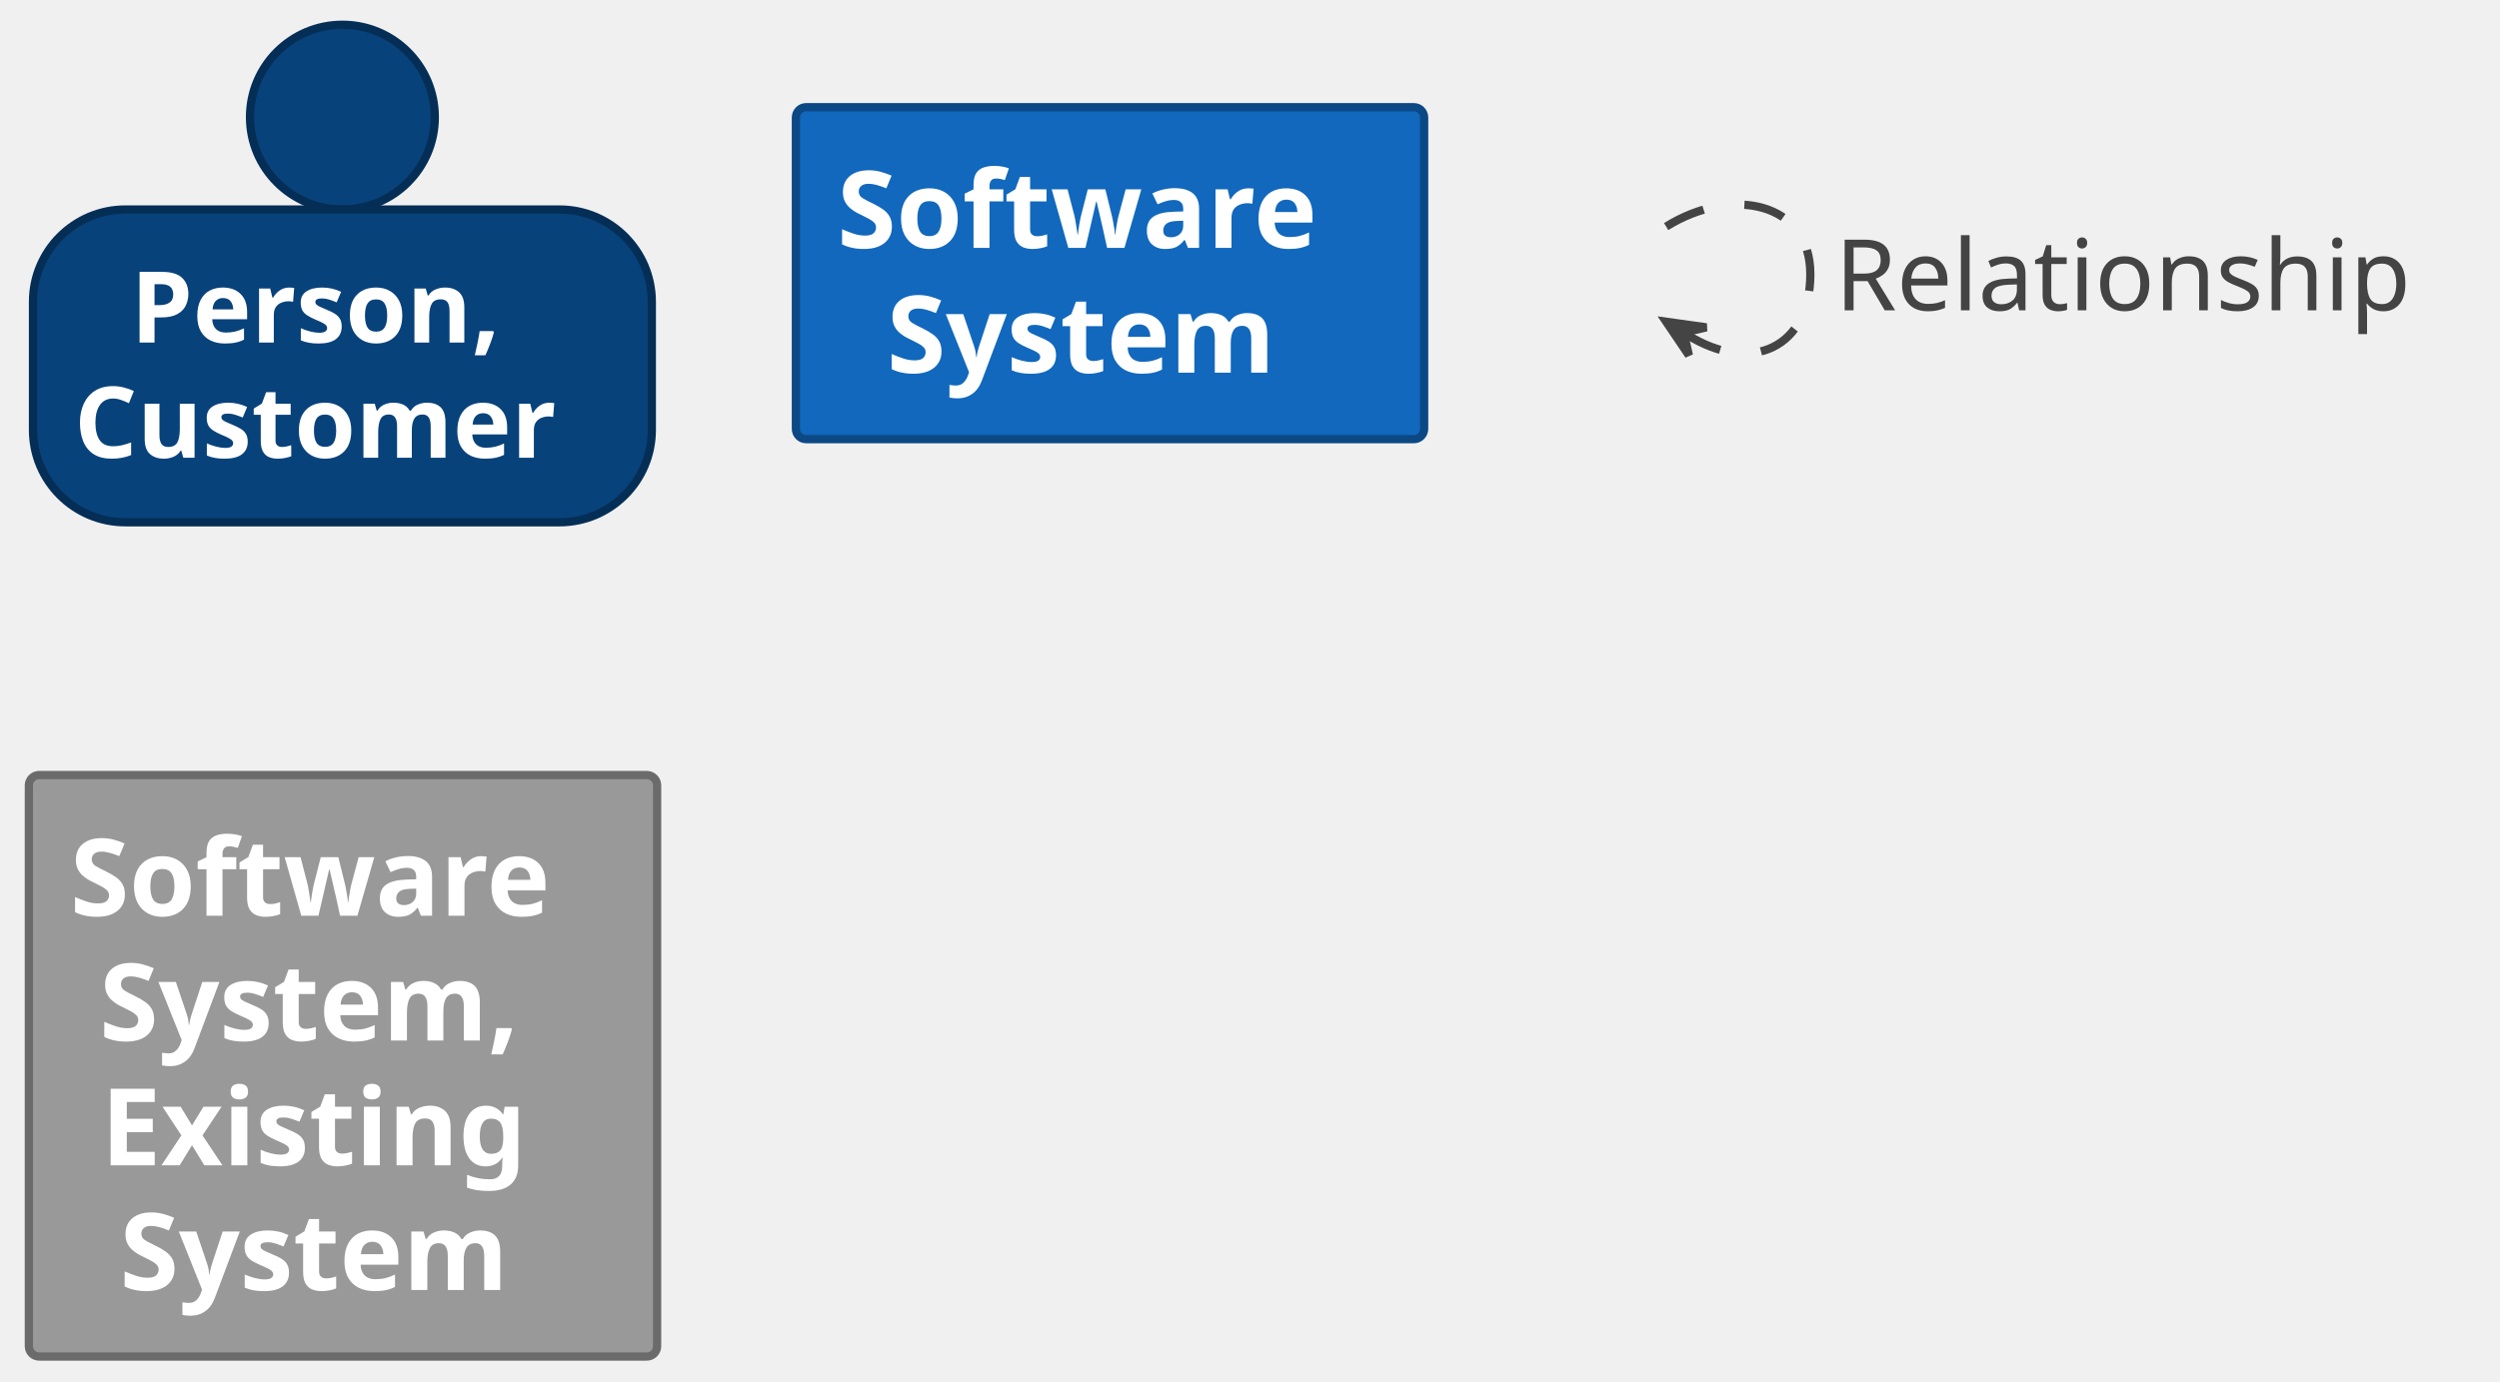
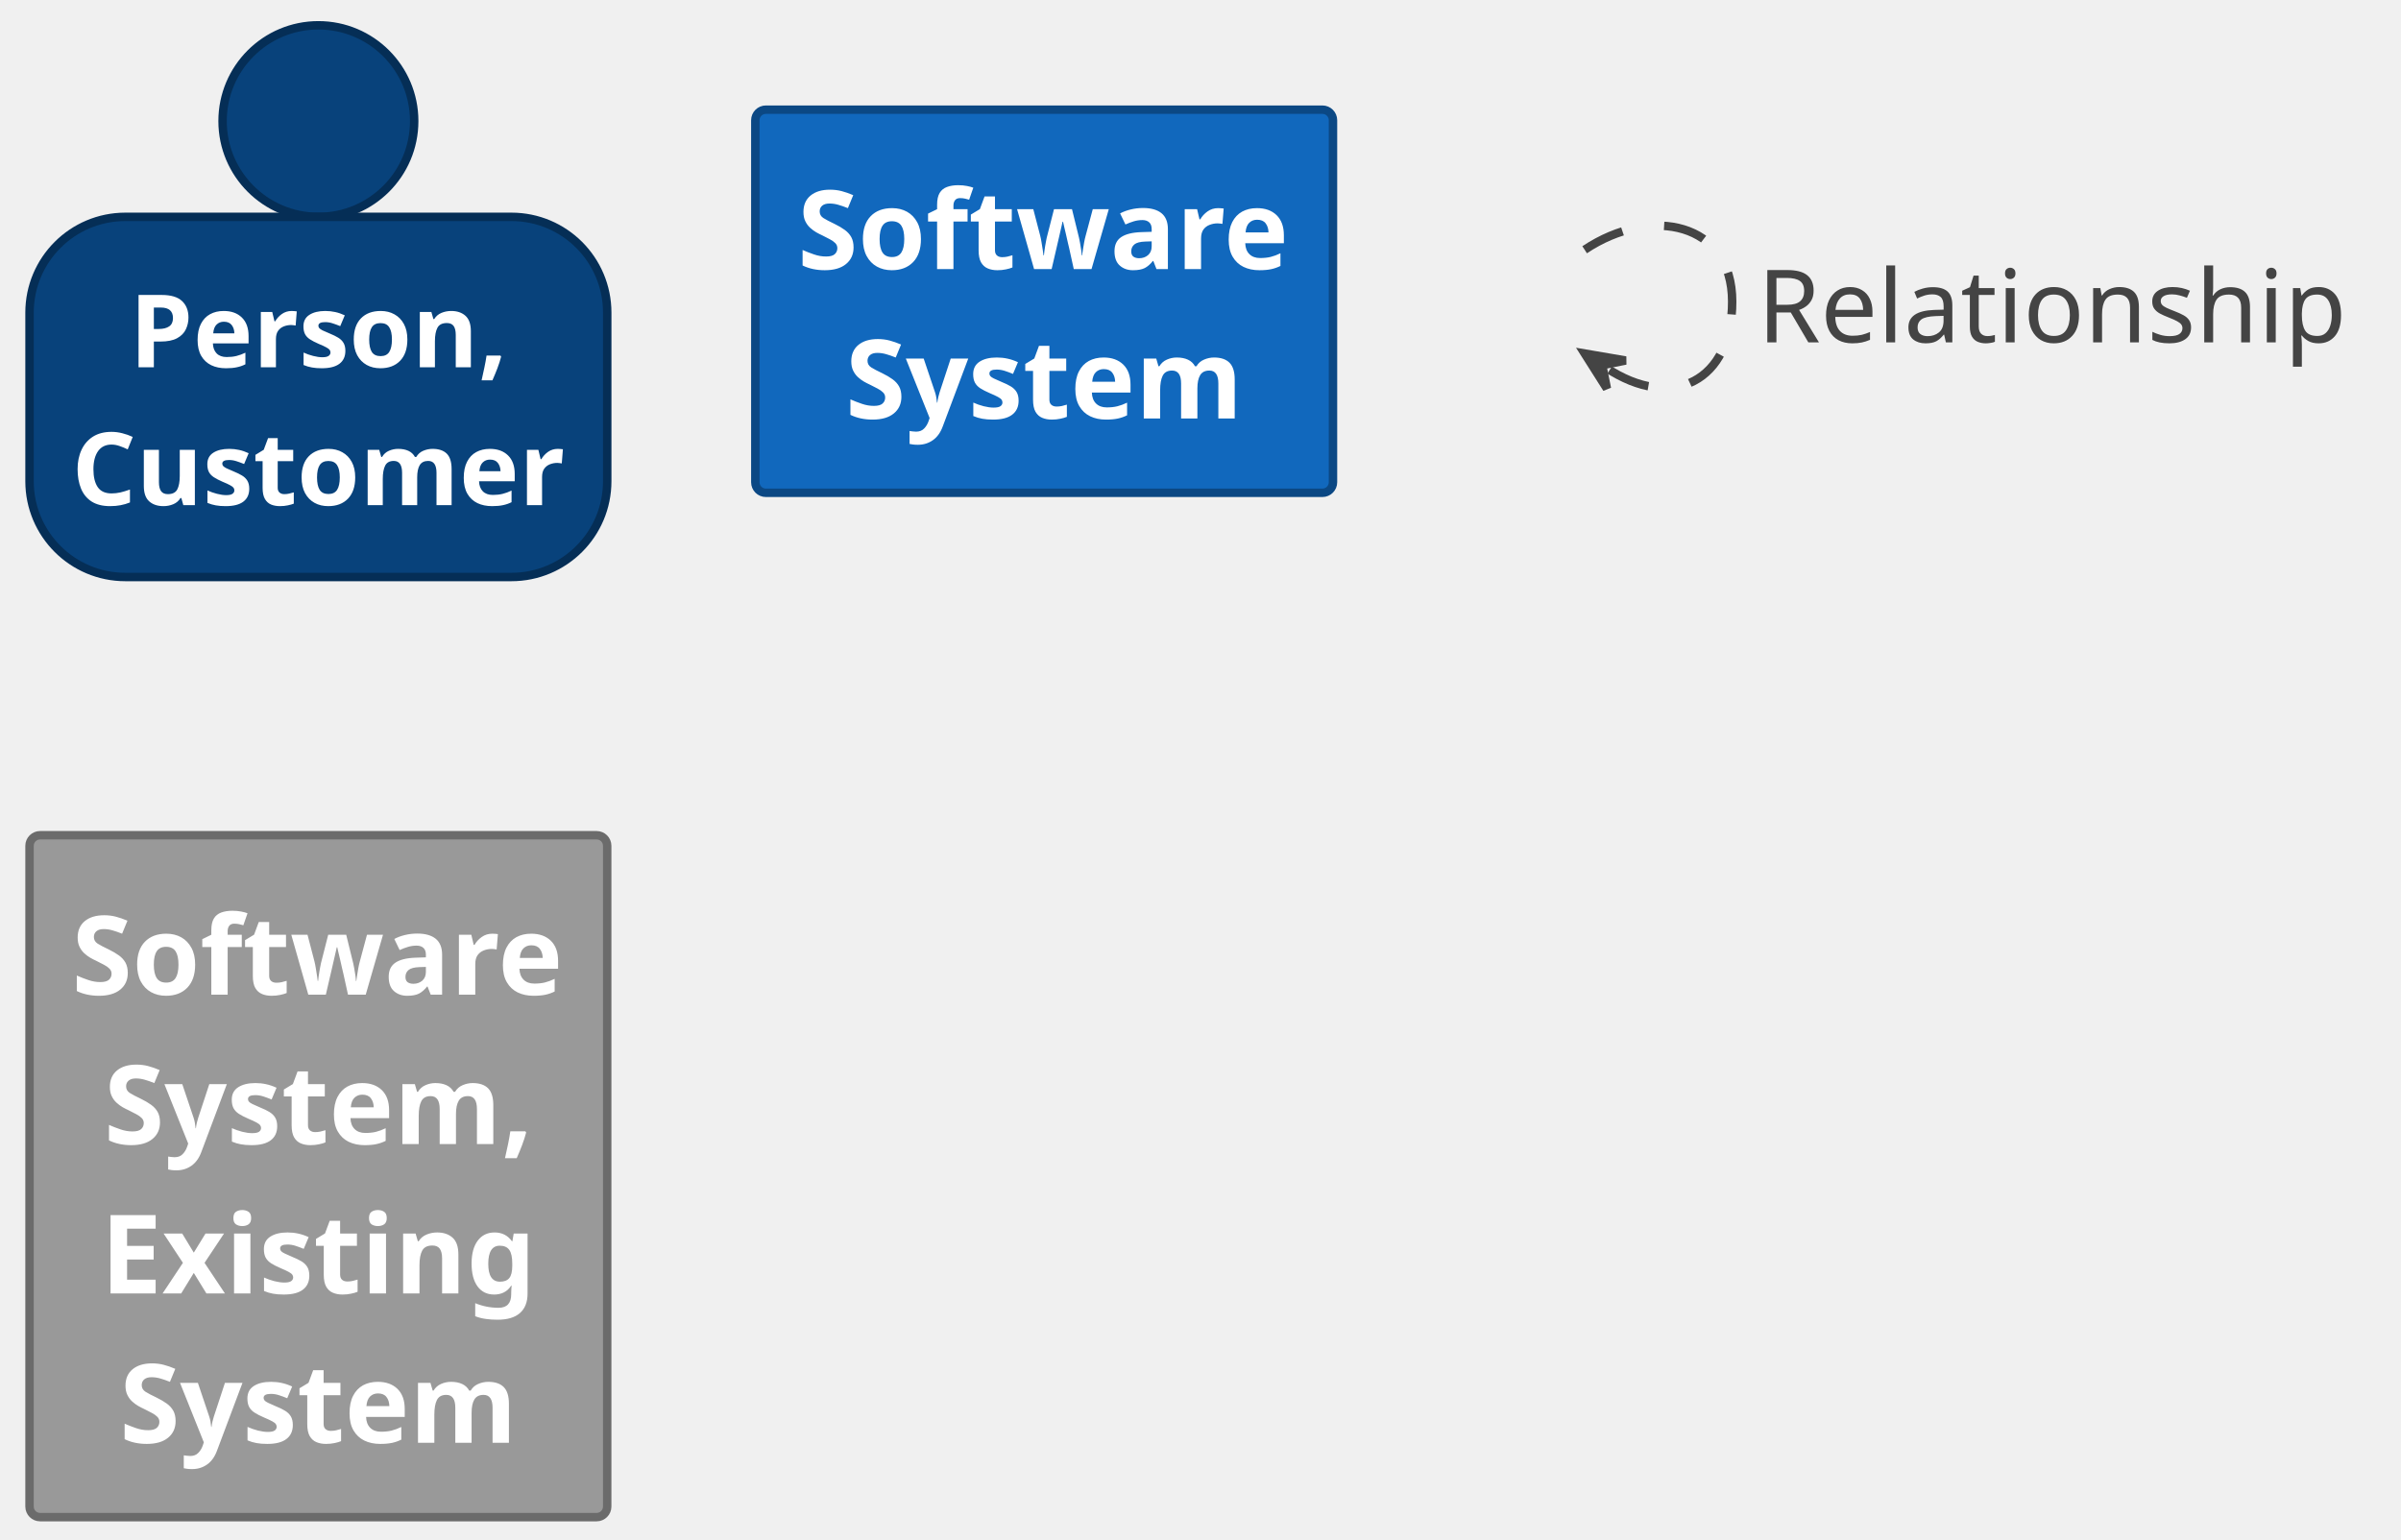
- <svg xmlns="http://www.w3.org/2000/svg" contentStyleType="text/css" data-diagram-type="DESCRIPTION" height="335px" preserveAspectRatio="none" style="width:606px;height:335px;background:#FFFFFF;" version="1.1" viewBox="0 0 606 335" width="606px" zoomAndPan="magnify">
+ <svg xmlns="http://www.w3.org/2000/svg" contentStyleType="text/css" data-diagram-type="DESCRIPTION" height="365px" preserveAspectRatio="none" style="width:569px;height:365px;background:#FFFFFF;" version="1.1" viewBox="0 0 569 365" width="569px" zoomAndPan="magnify">
  <defs />
  <g>
    <g class="entity" data-qualified-name="..Person. Customer" data-source-line="73" id="ent0002">
-       <ellipse cx="83.033" cy="28.408" fill="#08427B" rx="22.408" ry="22.408" style="stroke:#052E56;stroke-width:2;" />
-       <rect fill="#08427B" height="75.875" rx="22.408" ry="22.408" style="stroke:#052E56;stroke-width:2;" width="150.066" x="8" y="50.817" />
-       <text fill="#FFFFFF" font-family="sans-serif" font-size="24" font-weight="bold" lengthAdjust="spacing" textLength="102.68" x="31.693" y="83.094">Person,</text>
-       <text fill="#FFFFFF" font-family="sans-serif" font-size="24" font-weight="bold" lengthAdjust="spacing" textLength="130.066" x="18" y="111.032">Customer</text>
+       <ellipse cx="75.452" cy="28.704" fill="#08427B" rx="22.704" ry="22.704" style="stroke:#052E56;stroke-width:2;" />
+       <rect fill="#08427B" height="85.376" rx="22.704" ry="22.704" style="stroke:#052E56;stroke-width:2;" width="136.904" x="7" y="51.407" />
+       <text fill="#FFFFFF" font-family="sans-serif" font-size="24" font-weight="bold" lengthAdjust="spacing" textLength="89.544" x="30.68" y="87.063">Person,</text>
+       <text fill="#FFFFFF" font-family="sans-serif" font-size="24" font-weight="bold" lengthAdjust="spacing" textLength="116.904" x="17" y="119.751">Customer</text>
    </g>
    <g class="entity" data-qualified-name="..Software System" data-source-line="75" id="ent0003">
-       <rect fill="#1168BD" height="80.531" rx="2.5" ry="2.5" style="stroke:#0B4884;stroke-width:2;" width="152.349" x="193" y="26" />
-       <text fill="#FFFFFF" font-family="sans-serif" font-size="26" font-weight="bold" lengthAdjust="spacing" textLength="132.349" x="203" y="60.134">Software</text>
-       <text fill="#FFFFFF" font-family="sans-serif" font-size="26" font-weight="bold" lengthAdjust="spacing" textLength="108.304" x="215.023" y="90.399">System</text>
+       <rect fill="#1168BD" height="90.824" rx="2.5" ry="2.5" style="stroke:#0B4884;stroke-width:2;" width="136.896" x="179" y="26" />
+       <text fill="#FFFFFF" font-family="sans-serif" font-size="26" font-weight="bold" lengthAdjust="spacing" textLength="116.896" x="189" y="63.794">Software</text>
+       <text fill="#FFFFFF" font-family="sans-serif" font-size="26" font-weight="bold" lengthAdjust="spacing" textLength="94.224" x="200.336" y="99.206">System</text>
    </g>
    <g class="entity" data-qualified-name="..Software System. Existing System" data-source-line="77" id="ent0004">
-       <rect fill="#999999" height="141.062" rx="2.5" ry="2.5" style="stroke:#6B6B6B;stroke-width:2;" width="152.349" x="7" y="188" />
-       <text fill="#FFFFFF" font-family="sans-serif" font-size="26" font-weight="bold" lengthAdjust="spacing" textLength="132.349" x="17" y="222.134">Software</text>
-       <text fill="#FFFFFF" font-family="sans-serif" font-size="26" font-weight="bold" lengthAdjust="spacing" textLength="118.181" x="24.084" y="252.399">System,</text>
-       <text fill="#FFFFFF" font-family="sans-serif" font-size="26" font-weight="bold" lengthAdjust="spacing" textLength="117.381" x="24.484" y="282.665">Existing</text>
-       <text fill="#FFFFFF" font-family="sans-serif" font-size="26" font-weight="bold" lengthAdjust="spacing" textLength="108.304" x="29.023" y="312.931">System</text>
+       <rect fill="#999999" height="161.648" rx="2.5" ry="2.5" style="stroke:#6B6B6B;stroke-width:2;" width="136.896" x="7" y="198" />
+       <text fill="#FFFFFF" font-family="sans-serif" font-size="26" font-weight="bold" lengthAdjust="spacing" textLength="116.896" x="17" y="235.794">Software</text>
+       <text fill="#FFFFFF" font-family="sans-serif" font-size="26" font-weight="bold" lengthAdjust="spacing" textLength="101.634" x="24.631" y="271.206">System,</text>
+       <text fill="#FFFFFF" font-family="sans-serif" font-size="26" font-weight="bold" lengthAdjust="spacing" textLength="103.194" x="23.851" y="306.618">Existing</text>
+       <text fill="#FFFFFF" font-family="sans-serif" font-size="26" font-weight="bold" lengthAdjust="spacing" textLength="94.224" x="28.336" y="342.03">System</text>
    </g>
    <g class="entity" data-qualified-name="1" data-source-line="79" id="ent0005">
-       <rect fill="none" height="36.297" rx="2.5" ry="2.5" style="stroke:none;stroke-width:0.5;" width="24.45" x="380" y="48.5" />
+       <rect fill="none" height="39.068" rx="2.5" ry="2.5" style="stroke:none;stroke-width:0.5;" width="23.752" x="351.5" y="52" />
    </g>
    <g class="link" data-entity-1="ent0005" data-entity-2="ent0005" data-link-type="dependency" data-source-line="80" id="lnk6">
-       <path d="M404.04,54.96 C419.88,45.08 439,48.92 439,66.5 C439,84.08 424.971,91.095 409.131,81.215" fill="none" id="1-to-1" style="stroke:#444444;stroke-width:2;stroke-dasharray:10,10;" />
-       <polygon fill="#444444" points="404.04,78.04,409.559,86.197,408.282,80.686,413.793,79.409,404.04,78.04" style="stroke:#444444;stroke-width:2;" />
-       <text fill="#444444" font-family="sans-serif" font-size="24" lengthAdjust="spacing" textLength="148.406" x="445" y="75.277">Relationship</text>
+       <path d="M375.54,59.2 C391.38,48.65 410.5,52.75 410.5,71.5 C410.5,90.25 396.374,97.676 380.534,87.126" fill="none" id="1-to-1" style="stroke:#444444;stroke-width:2;stroke-dasharray:10,10;" />
+       <polygon fill="#444444" points="375.54,83.8,380.813,92.118,379.702,86.572,385.248,85.46,375.54,83.8" style="stroke:#444444;stroke-width:2;" />
+       <text fill="#444444" font-family="sans-serif" font-size="24" lengthAdjust="spacing" textLength="139.608" x="416.5" y="81.156">Relationship</text>
    </g>
  </g>
</svg>
